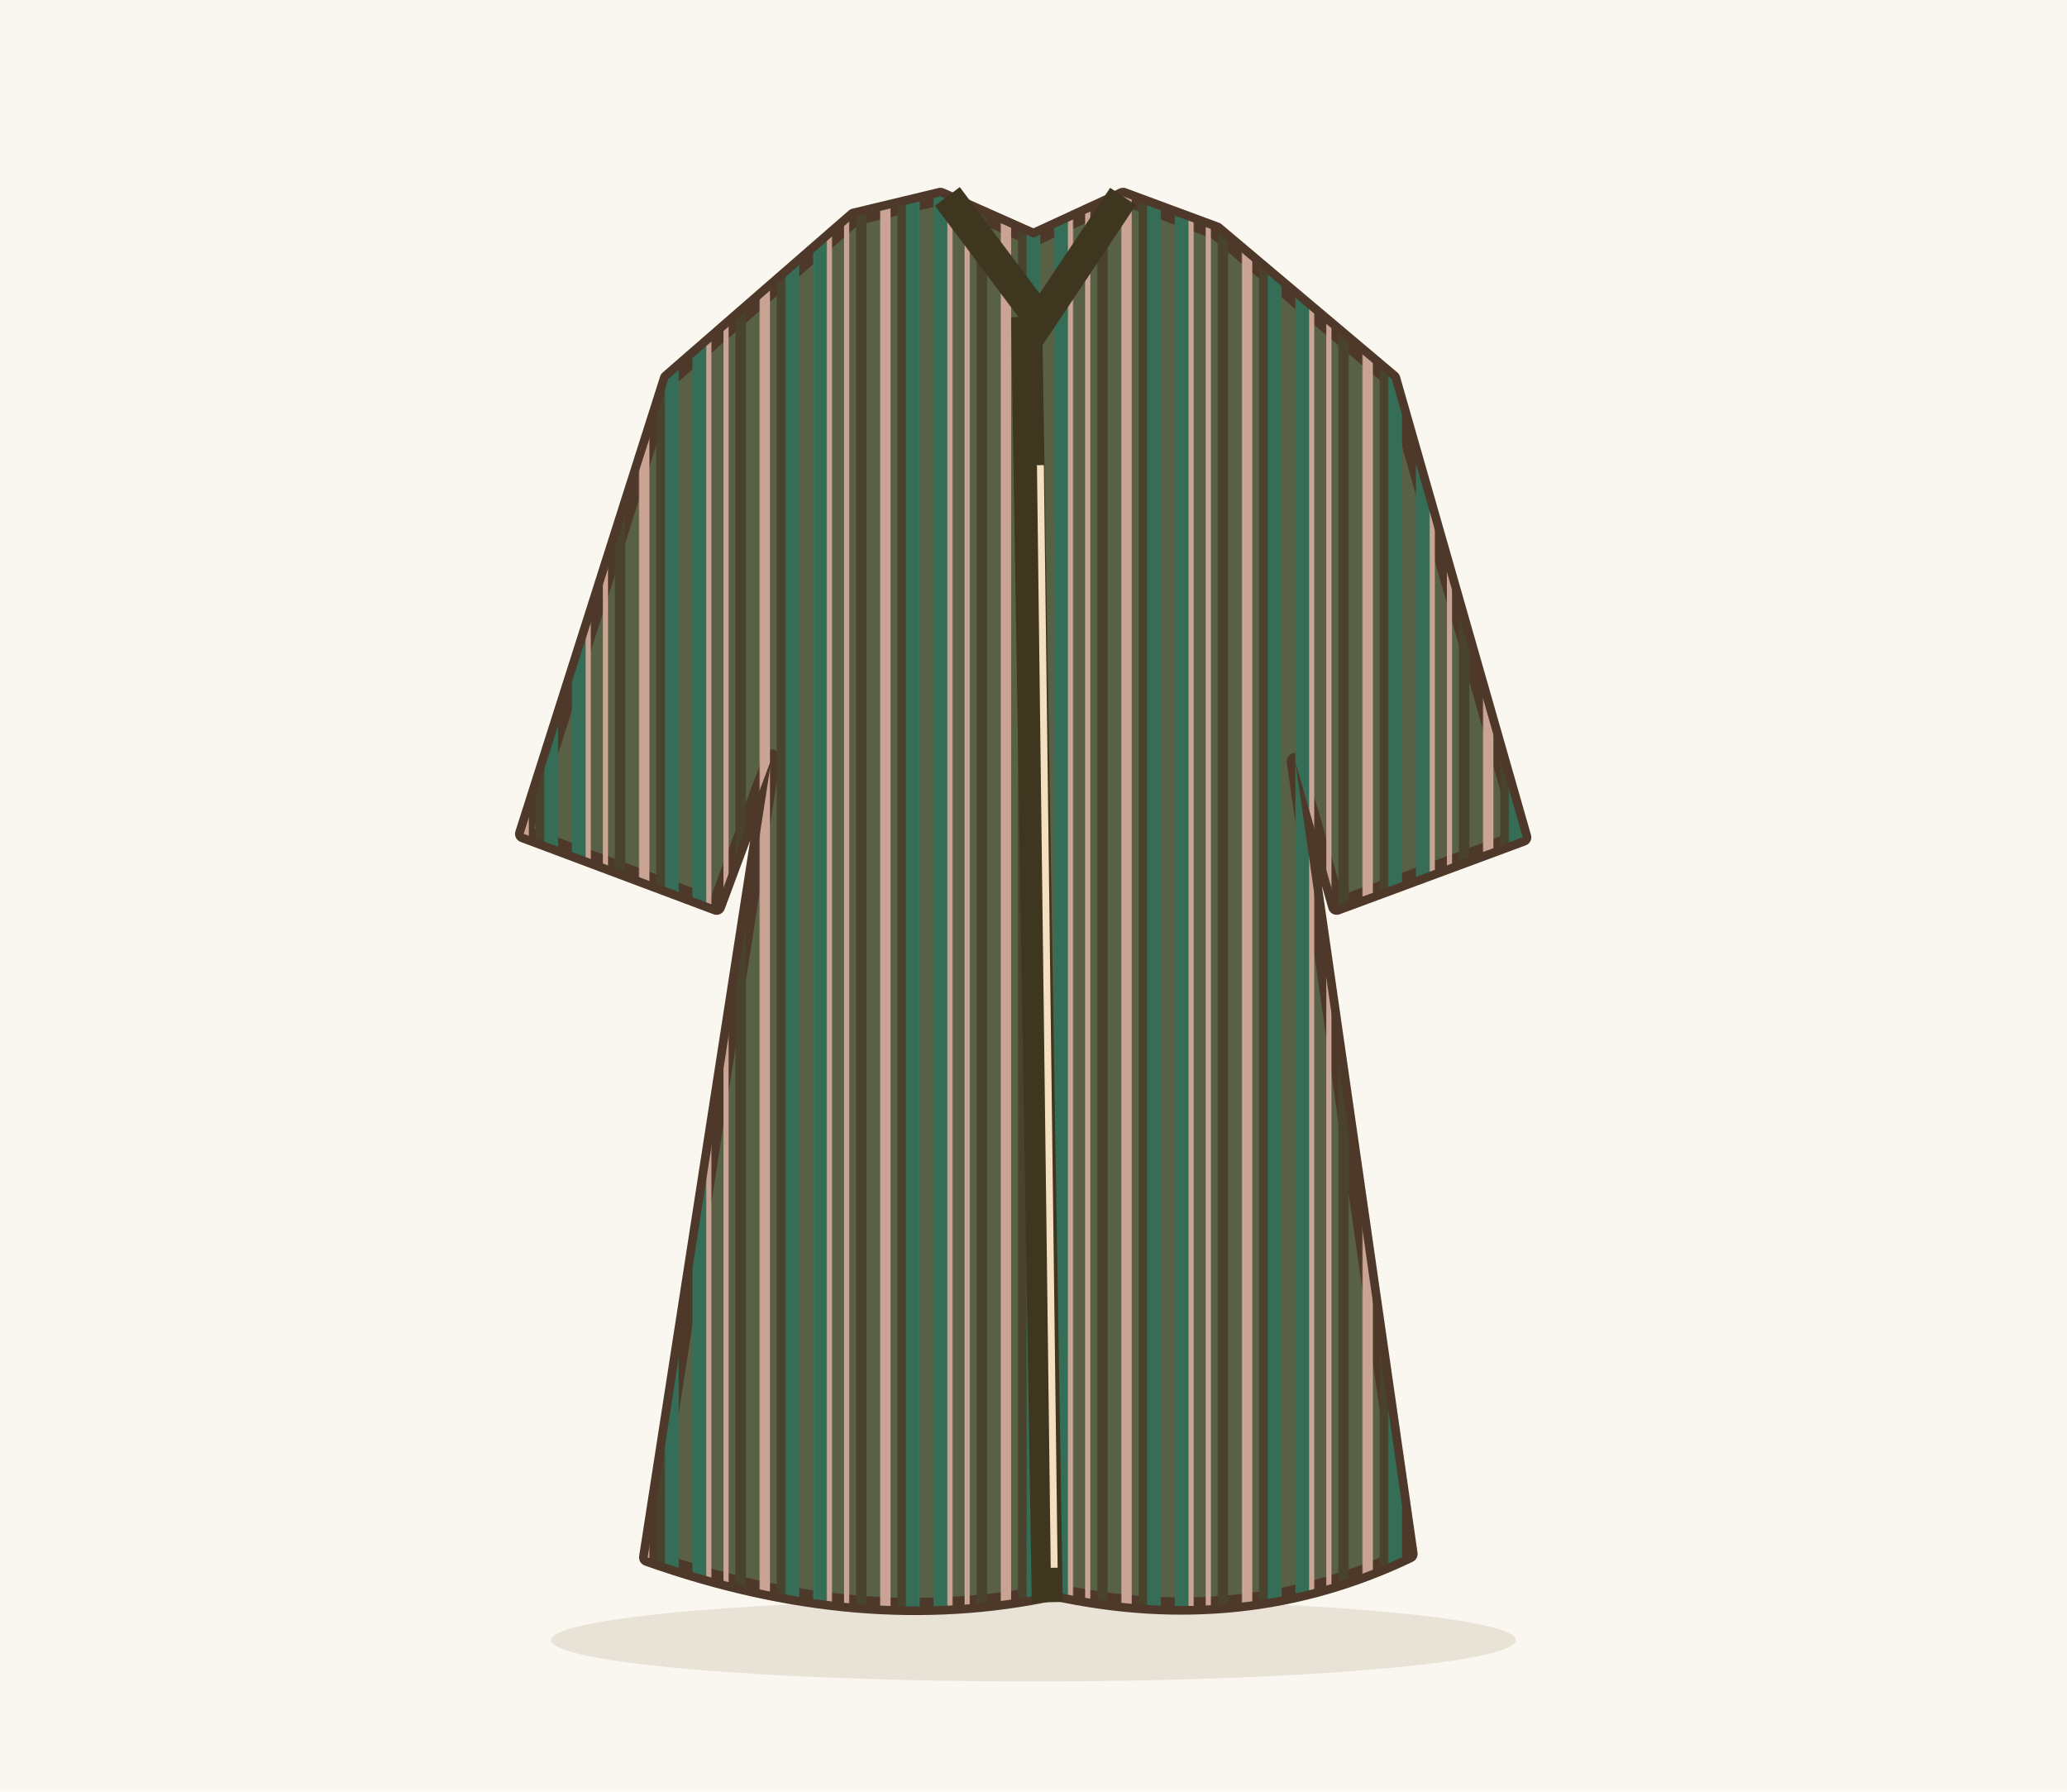
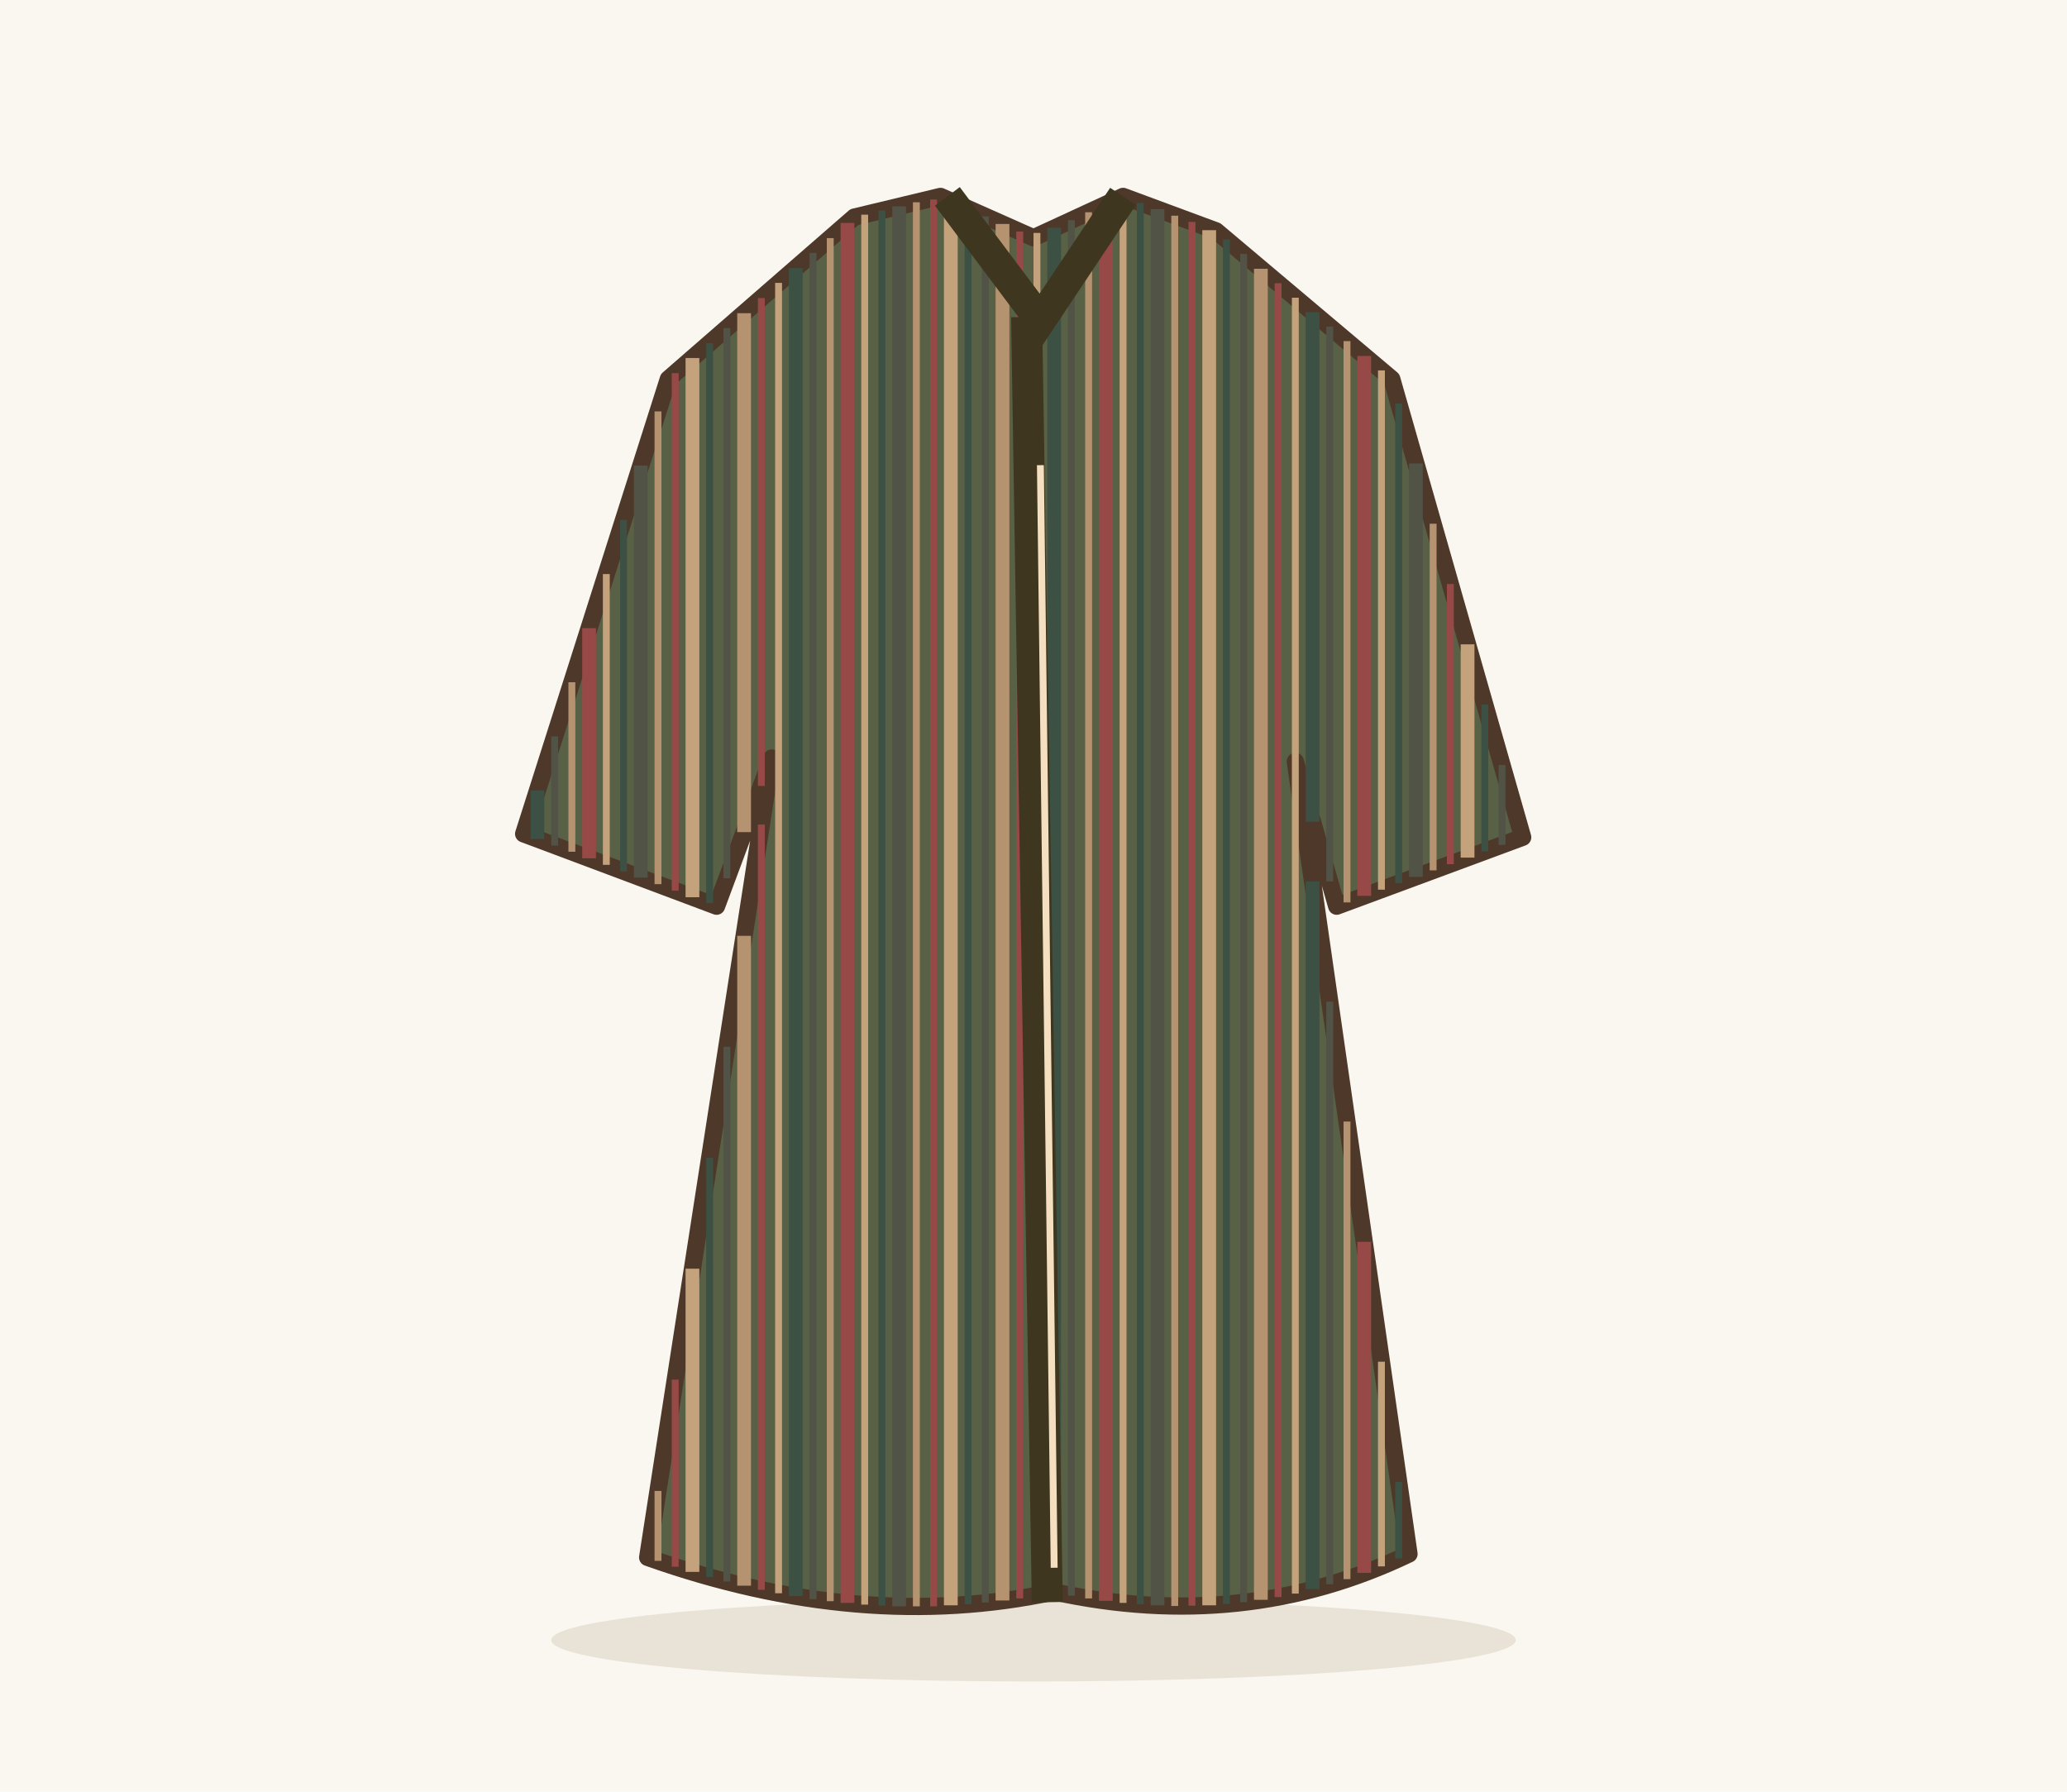
<svg xmlns="http://www.w3.org/2000/svg" width="600" height="520" viewBox="0 0 600 520">
-   <defs>
-     <pattern id="grain" patternUnits="userSpaceOnUse" width="13" height="12">
-       <path d="M0 2h5m5 4h2m-9 4h5" stroke="#fff7d7" stroke-width="1.35" opacity=".32" />
-     </pattern>
-     <pattern id="weave" patternUnits="userSpaceOnUse" width="20" height="15">
-       <path d="M-3 7L9 0m-2 14L20 6m-4 13 12-8" stroke="#714e32" stroke-width="5" />
-       <path d="M-3 8L9 1m-2 14L20 7m-4 13 12-8" stroke="#eed59d" stroke-width="2.3" />
-     </pattern>
-     <pattern id="felt" patternUnits="userSpaceOnUse" width="22" height="18">
-       <path d="M1 9q3-4 8-2m4 7q4-4 8-3m-7-8q4-4 9-2" fill="none" stroke="#7d6758" stroke-width="1.8" opacity=".6" />
-     </pattern>
-     <pattern id="cloth" patternUnits="userSpaceOnUse" width="35" height="20">
-       <path d="M0 0v20m12-20v20m18-20v20" stroke="#c9a393" stroke-width="3" />
-       <path d="M5 0v20m12-20v20" stroke="#49422c" stroke-width="3" />
-       <path d="M20 0v20m8-20v20" stroke="#356d57" stroke-width="4" />
-     </pattern>
-     <pattern id="stripes" patternUnits="userSpaceOnUse" width="36" height="36" patternTransform="rotate(-37)">
-       <path d="M2 0v38m14-38v38" stroke="#efcda2" stroke-width="5" />
-       <path d="M8 0v38m14-38v38" stroke="#9c583f" stroke-width="4" />
-       <path d="M31 0v38" stroke="#e0a385" stroke-width="2" />
-     </pattern>
-   </defs>
  <path d="M0 0h600v520H0Z" fill="#faf7f0" />
  <ellipse cx="300" cy="476" rx="140" ry="12" fill="#e9e2d6" />
  <path d="M248 63L273 57L300 69L326 57L353 67L404 110L442 243L388 263L376 221L409 451Q361 474 306 462Q250 474 188 452L224 220L208 263L152 242L194 110Z" fill="#586045" stroke="#4d3829" stroke-width="5" stroke-linejoin="round" />
-   <path d="M248 63L273 57L300 69L326 57L353 67L404 110L442 243L388 263L376 221L409 451Q361 474 306 462Q250 474 188 452L224 220L208 263L152 242L194 110Z" fill="url(#cloth)" />
+   <path d="" stroke="#b69370" stroke-width="4" />
+   <path d="" stroke="#974947" stroke-width="2" />
+   <path d="" stroke="#c4a27c" stroke-width="2" />
+   <path d="M156.0 229.4L156.0 243.5" stroke="#3c5143" stroke-width="4" />
+   <path d="M161.0 213.7L161.0 245.4" stroke="#515346" stroke-width="2" />
+   <path d="M166.0 198.0L166.0 247.2" stroke="#b69370" stroke-width="2" />
+   <path d="M171.0 182.3L171.0 249.1" stroke="#974947" stroke-width="4" />
+   <path d="M176.0 166.6L176.0 251.0" stroke="#c4a27c" stroke-width="2" />
+   <path d="M181.0 150.9L181.0 252.9" stroke="#3c5143" stroke-width="2" />
+   <path d="M186.0 135.1L186.0 254.7" stroke="#515346" stroke-width="4" />
+   <path d="M191.0 119.4L191.0 256.6M191.0 432.7L191.0 453.0" stroke="#b69370" stroke-width="2" />
+   <path d="M196.0 108.3L196.0 258.5M196.0 400.4L196.0 454.7" stroke="#974947" stroke-width="2" />
+   <path d="M201.0 103.9L201.0 260.4M201.0 368.2L201.0 456.2" stroke="#c4a27c" stroke-width="4" />
+   <path d="M206.0 99.6L206.0 262.1M206.0 336.0L206.0 457.7" stroke="#3c5143" stroke-width="2" />
+   <path d="M211.0 95.2L211.0 254.9M211.0 303.8L211.0 459.0" stroke="#515346" stroke-width="2" />
+   <path d="M216.0 90.9L216.0 241.5M216.0 271.6L216.0 460.2" stroke="#b69370" stroke-width="4" />
+   <path d="M221.0 86.5L221.0 228.1M221.0 239.3L221.0 461.4" stroke="#974947" stroke-width="2" />
+   <path d="M226.0 82.1L226.0 462.4" stroke="#c4a27c" stroke-width="2" />
+   <path d="M231.0 77.8L231.0 463.2" stroke="#3c5143" stroke-width="4" />
+   <path d="M236.0 73.4L236.0 464.1" stroke="#515346" stroke-width="2" />
+   <path d="M241.0 69.1L241.0 464.7" stroke="#b69370" stroke-width="2" />
+   <path d="M246.0 64.7L246.0 465.2" stroke="#974947" stroke-width="4" />
+   <path d="M251.0 62.3L251.0 465.7" stroke="#c4a27c" stroke-width="2" />
+   <path d="M256.0 61.1L256.0 466.0" stroke="#3c5143" stroke-width="2" />
+   <path d="M261.0 59.9L261.0 466.2" stroke="#515346" stroke-width="4" />
+   <path d="M266.0 58.7L266.0 466.2" stroke="#b69370" stroke-width="2" />
+   <path d="M271.0 57.9L271.0 466.2" stroke="#974947" stroke-width="2" />
+   <path d="M276.0 58.3L276.0 465.9" stroke="#c4a27c" stroke-width="4" />
+   <path d="M281.0 60.6L281.0 465.6" stroke="#3c5143" stroke-width="2" />
+   <path d="M286.0 62.8L286.0 465.1" stroke="#515346" stroke-width="2" />
+   <path d="M291.0 65.0L291.0 464.5" stroke="#b69370" stroke-width="4" />
+   <path d="M296.0 67.2L296.0 463.9" stroke="#974947" stroke-width="2" />
+   <path d="M301.0 67.6L301.0 463.0" stroke="#c4a27c" stroke-width="2" />
+   <path d="M306.0 66.1L306.0 462.5" stroke="#3c5143" stroke-width="4" />
+   <path d="M311.0 63.9L311.0 463.1" stroke="#515346" stroke-width="2" />
+   <path d="M316.0 61.6L316.0 463.9" stroke="#b69370" stroke-width="2" />
+   <path d="M321.0 59.3L321.0 464.6" stroke="#974947" stroke-width="4" />
+   <path d="M326.0 58.6L326.0 465.2" stroke="#c4a27c" stroke-width="2" />
+   <path d="M331.0 58.9L331.0 465.6" stroke="#3c5143" stroke-width="2" />
+   <path d="M336.0 60.7L336.0 465.9" stroke="#515346" stroke-width="4" />
+   <path d="M341.0 62.6L341.0 466.1" stroke="#b69370" stroke-width="2" />
+   <path d="M346.0 64.4L346.0 466.0" stroke="#974947" stroke-width="2" />
+   <path d="M351.0 66.8L351.0 465.9" stroke="#c4a27c" stroke-width="4" />
+   <path d="M356.0 69.5L356.0 465.5" stroke="#3c5143" stroke-width="2" />
+   <path d="M361.0 73.7L361.0 465.0" stroke="#515346" stroke-width="2" />
+   <path d="M366.0 78.0L366.0 464.3" stroke="#b69370" stroke-width="4" />
+   <path d="M371.0 82.2L371.0 463.5" stroke="#974947" stroke-width="2" />
+   <path d="M376.0 86.4L376.0 462.5" stroke="#c4a27c" stroke-width="2" />
+   <path d="M381.0 90.6L381.0 238.5M381.0 255.8L381.0 461.2" stroke="#3c5143" stroke-width="4" />
+   <path d="M386.0 94.8L386.0 255.8M386.0 290.7L386.0 459.8" stroke="#515346" stroke-width="2" />
+   <path d="M391.0 99.0L391.0 261.9M391.0 325.5L391.0 458.3" stroke="#b69370" stroke-width="2" />
+   <path d="M396.0 103.3L396.0 260.0M396.0 360.4L396.0 456.5" stroke="#974947" stroke-width="4" />
+   <path d="M401.0 107.5L401.0 258.2M401.0 395.2L401.0 454.6" stroke="#c4a27c" stroke-width="2" />
+   <path d="M406.0 117.1L406.0 256.3M406.0 430.1L406.0 452.3" stroke="#3c5143" stroke-width="2" />
+   <path d="M411.0 134.5L411.0 254.5" stroke="#515346" stroke-width="4" />
+   <path d="M416.0 152.0L416.0 252.6" stroke="#b69370" stroke-width="2" />
+   <path d="M421.0 169.5L421.0 250.8" stroke="#974947" stroke-width="2" />
+   <path d="M426.0 187.0L426.0 248.9" stroke="#c4a27c" stroke-width="4" />
+   <path d="M431.0 204.5L431.0 247.1" stroke="#3c5143" stroke-width="2" />
+   <path d="M436.0 222.0L436.0 245.2" stroke="#515346" stroke-width="2" />
+   <path d="" stroke="#b69370" stroke-width="4" />
+   <path d="" stroke="#974947" stroke-width="2" />
  <path d="M275 57L302 93L326 57M298 92L304 465" fill="none" stroke="#3e361f" stroke-width="9" />
  <path d="M302 135L306 455" stroke="#f5dfc1" stroke-width="2" />
</svg>
